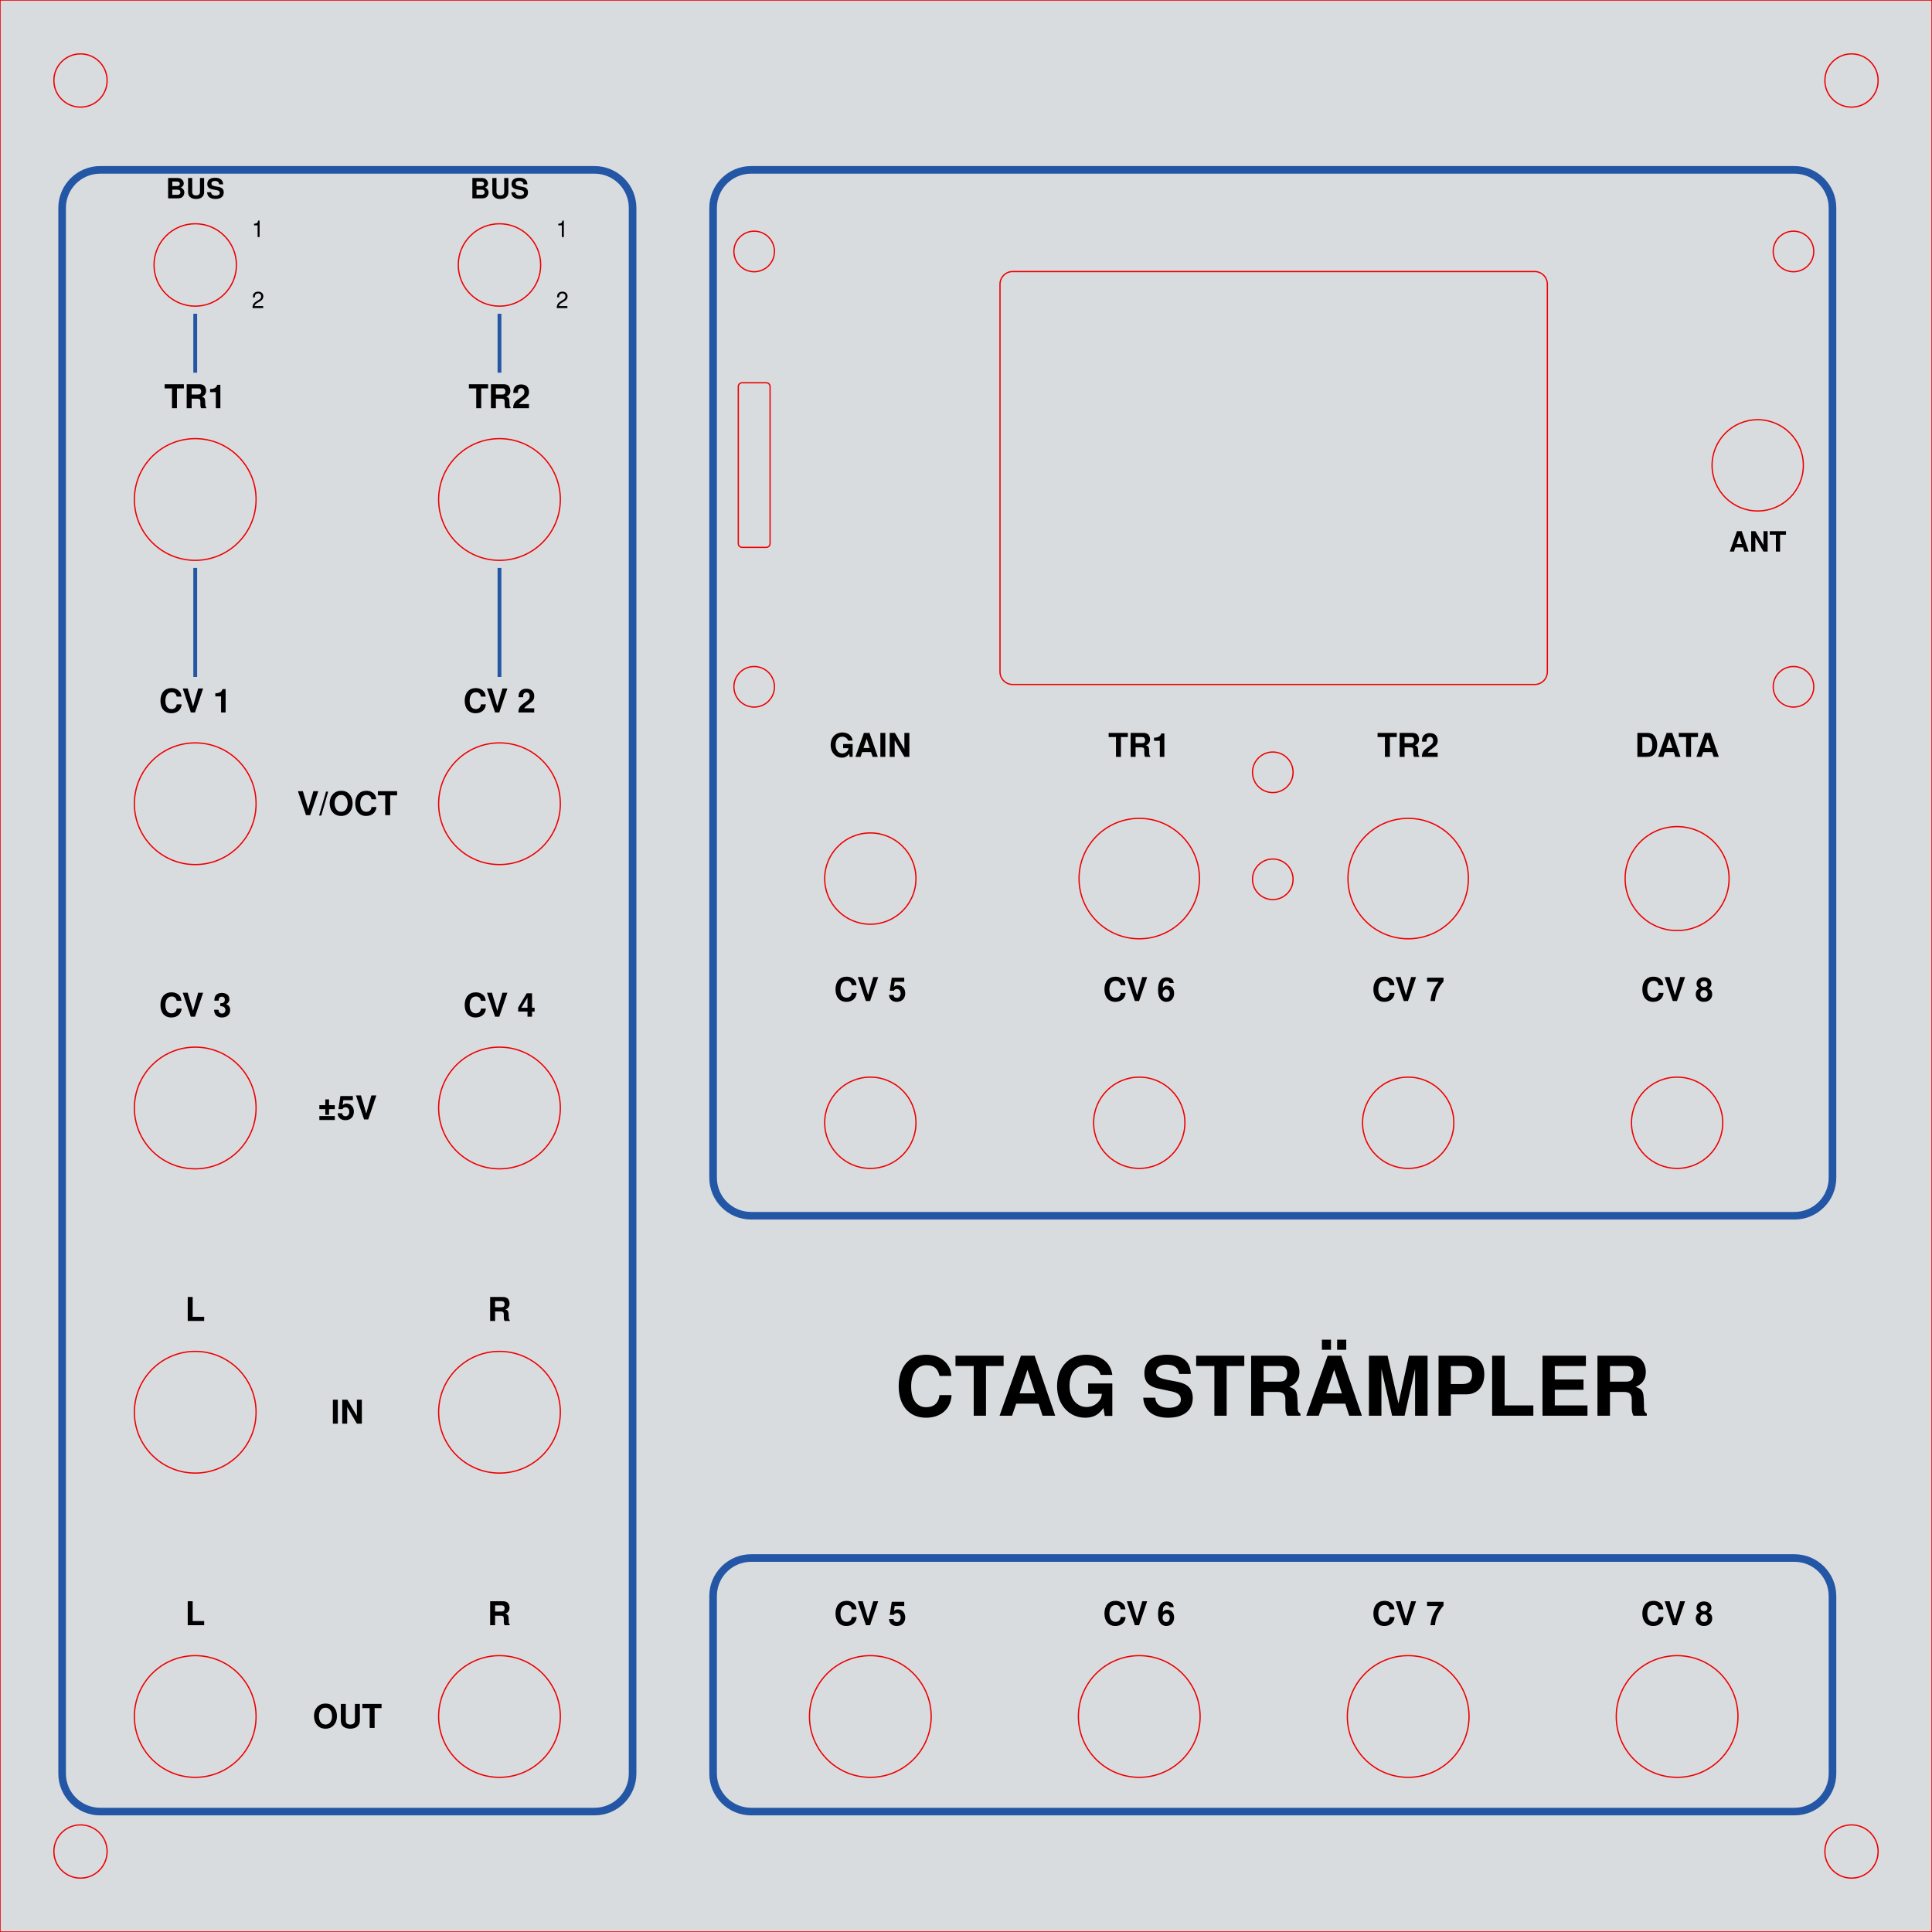
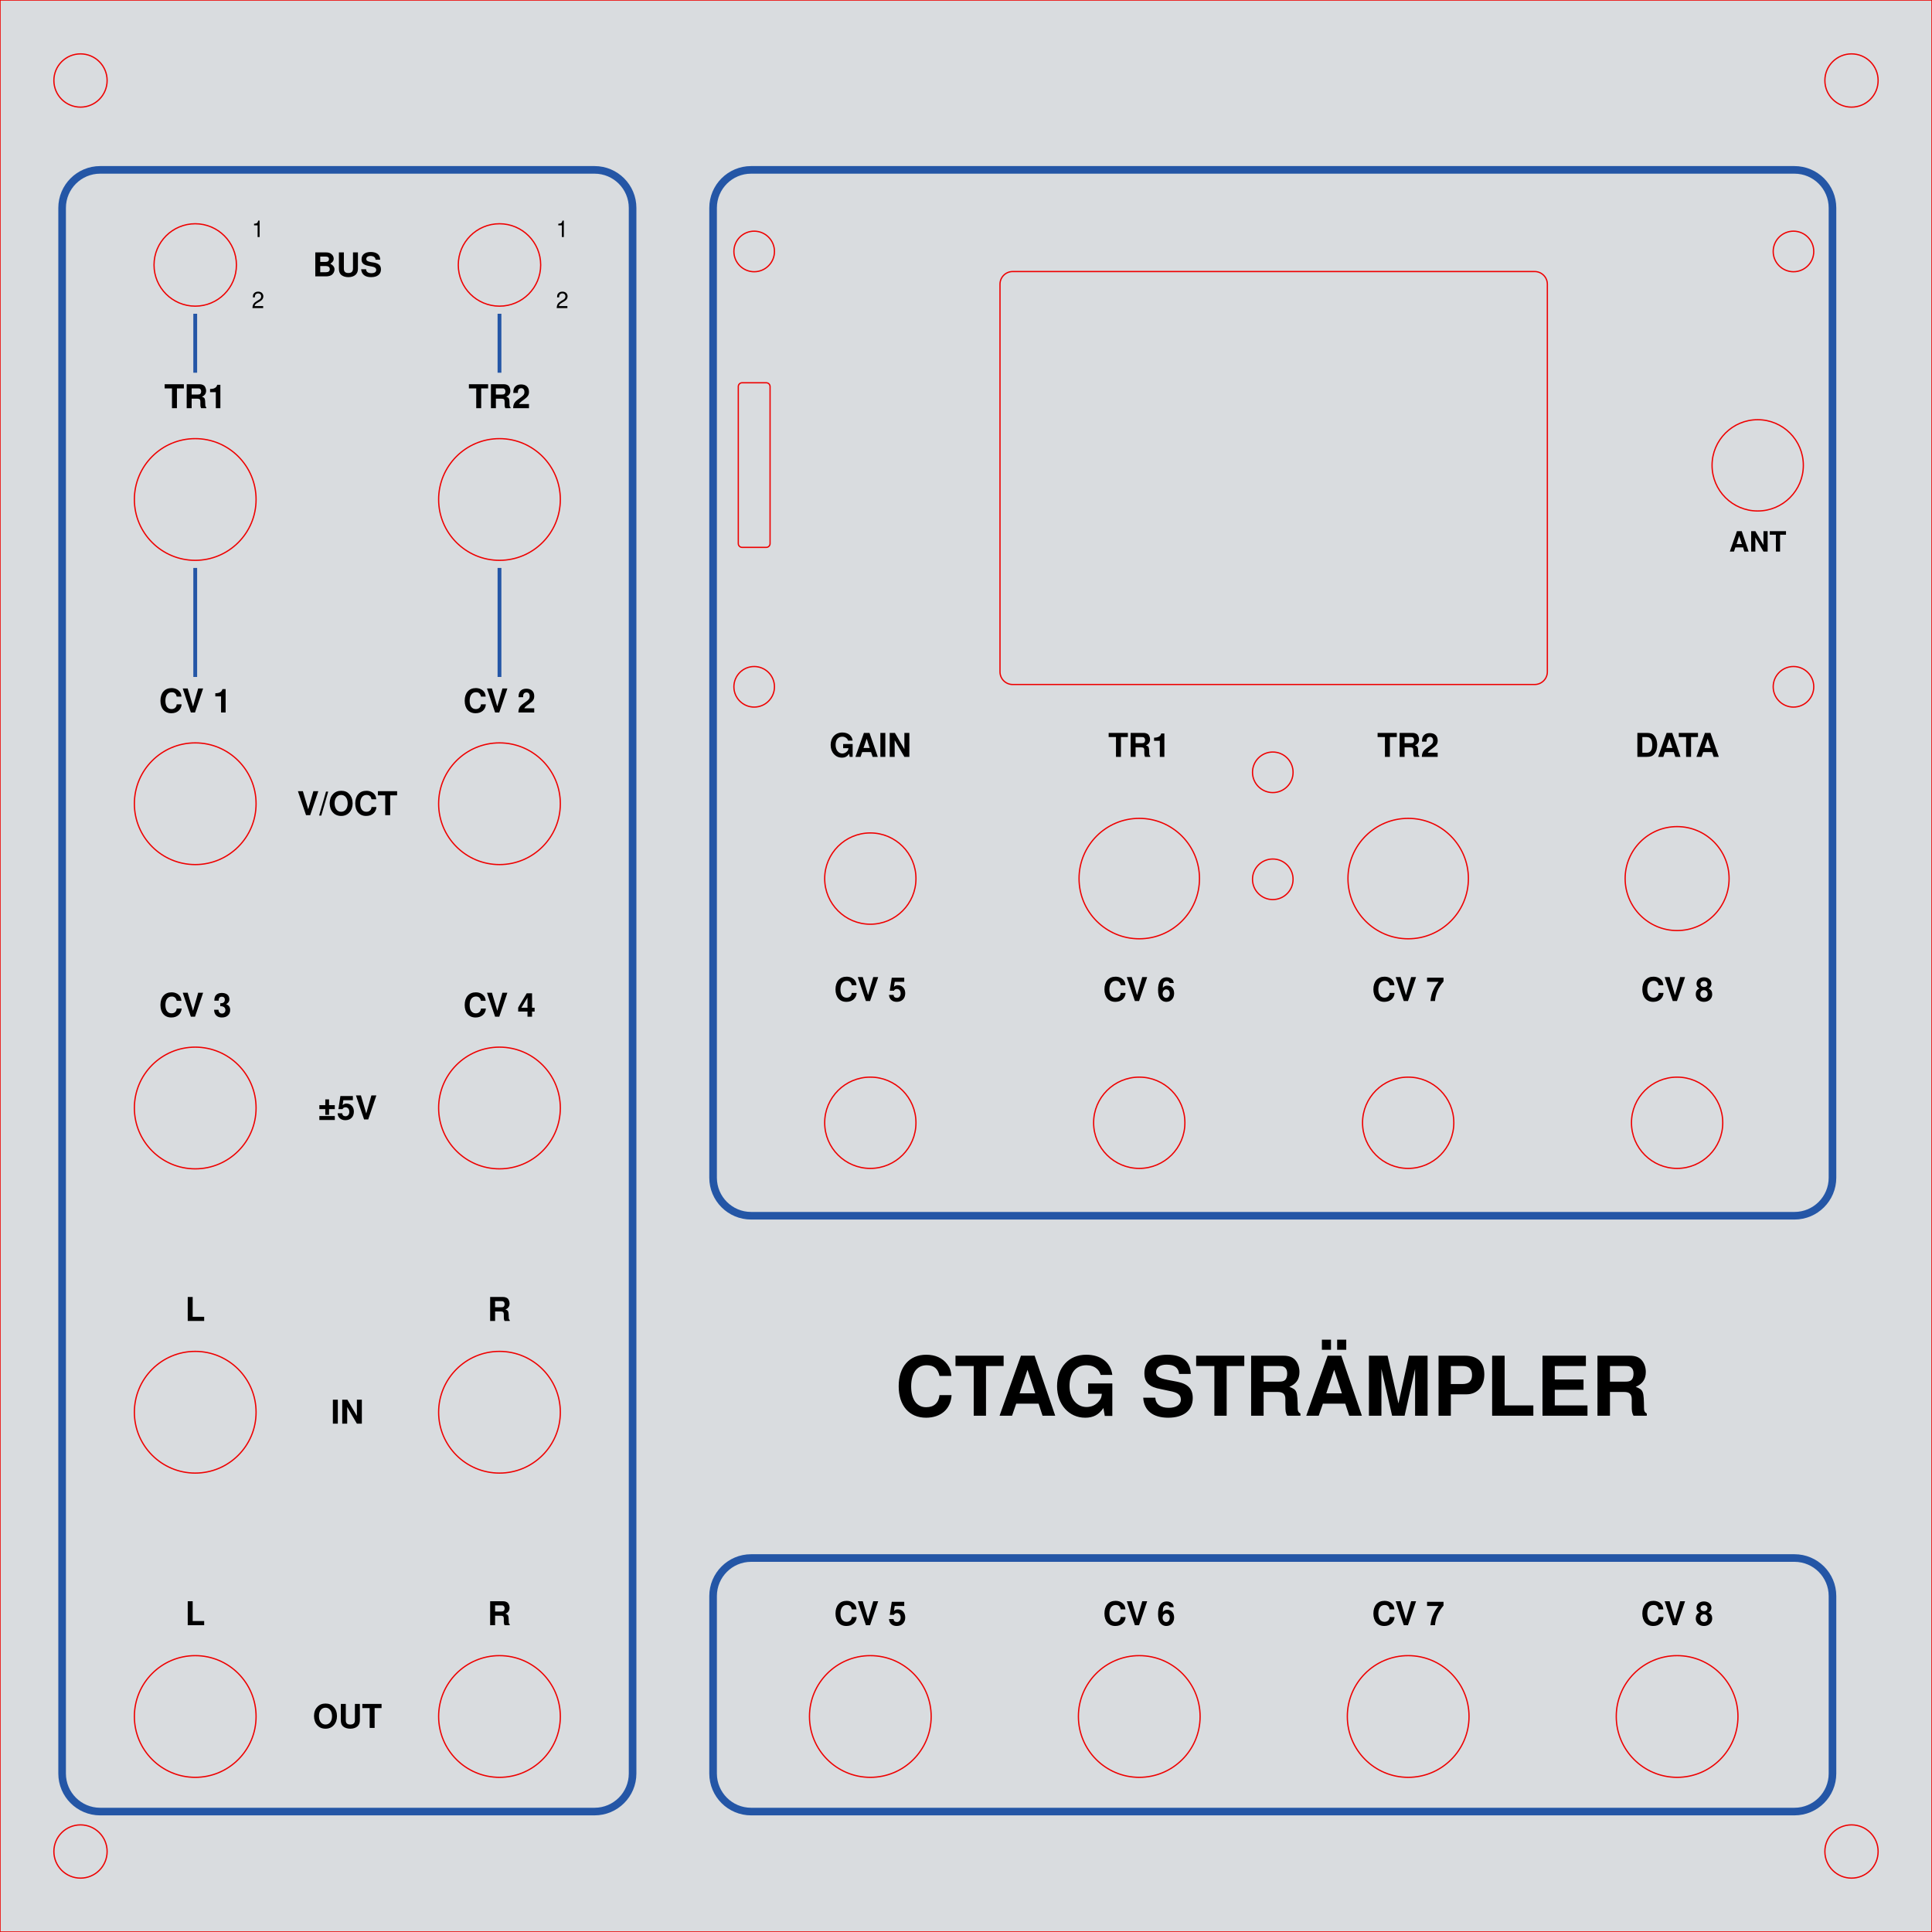
<svg xmlns="http://www.w3.org/2000/svg" width="152.4mm" height="152.4mm" viewBox="0 0 152.4 152.4">
  <rect width="100%" height="100%" fill="#d9dcdf" />
  <g id="ART">
    <text x="68.653" y="78.966" font-family="Helvetica, Arial, sans-serif" font-size="2.6" font-weight="bold" text-anchor="middle" fill="#000">CV 5</text>
    <text x="89.867" y="78.966" font-family="Helvetica, Arial, sans-serif" font-size="2.6" font-weight="bold" text-anchor="middle" fill="#000">CV 6</text>
    <text x="111.080" y="78.966" font-family="Helvetica, Arial, sans-serif" font-size="2.6" font-weight="bold" text-anchor="middle" fill="#000">CV 7</text>
    <text x="132.294" y="78.966" font-family="Helvetica, Arial, sans-serif" font-size="2.6" font-weight="bold" text-anchor="middle" fill="#000">CV 8</text>
    <text x="68.653" y="59.704" font-family="Helvetica, Arial, sans-serif" font-size="2.6" font-weight="bold" text-anchor="middle" fill="#000">GAIN</text>
    <text x="132.294" y="59.704" font-family="Helvetica, Arial, sans-serif" font-size="2.6" font-weight="bold" text-anchor="middle" fill="#000">DATA</text>
    <text x="89.867" y="59.704" font-family="Helvetica, Arial, sans-serif" font-size="2.6" font-weight="bold" text-anchor="middle" fill="#000">TR1</text>
    <text x="111.080" y="59.704" font-family="Helvetica, Arial, sans-serif" font-size="2.6" font-weight="bold" text-anchor="middle" fill="#000">TR2</text>
    <text x="138.651" y="43.507" font-family="Helvetica, Arial, sans-serif" font-size="2.2" font-weight="bold" text-anchor="middle" fill="#000">ANT</text>
    <text x="15.400" y="32.200" font-family="Helvetica, Arial, sans-serif" font-size="2.6" font-weight="bold" text-anchor="middle" fill="#000">TR1</text>
    <text x="39.400" y="32.200" font-family="Helvetica, Arial, sans-serif" font-size="2.6" font-weight="bold" text-anchor="middle" fill="#000">TR2</text>
    <text x="15.400" y="56.200" font-family="Helvetica, Arial, sans-serif" font-size="2.6" font-weight="bold" text-anchor="middle" fill="#000">CV 1</text>
    <text x="39.400" y="56.200" font-family="Helvetica, Arial, sans-serif" font-size="2.6" font-weight="bold" text-anchor="middle" fill="#000">CV 2</text>
    <text x="15.400" y="80.200" font-family="Helvetica, Arial, sans-serif" font-size="2.6" font-weight="bold" text-anchor="middle" fill="#000">CV 3</text>
    <text x="39.400" y="80.200" font-family="Helvetica, Arial, sans-serif" font-size="2.6" font-weight="bold" text-anchor="middle" fill="#000">CV 4</text>
    <text x="15.400" y="104.200" font-family="Helvetica, Arial, sans-serif" font-size="2.6" font-weight="bold" text-anchor="middle" fill="#000">L</text>
    <text x="39.400" y="104.200" font-family="Helvetica, Arial, sans-serif" font-size="2.6" font-weight="bold" text-anchor="middle" fill="#000">R</text>
    <text x="15.400" y="128.200" font-family="Helvetica, Arial, sans-serif" font-size="2.6" font-weight="bold" text-anchor="middle" fill="#000">L</text>
    <text x="39.400" y="128.200" font-family="Helvetica, Arial, sans-serif" font-size="2.6" font-weight="bold" text-anchor="middle" fill="#000">R</text>
    <text x="68.653" y="128.200" font-family="Helvetica, Arial, sans-serif" font-size="2.6" font-weight="bold" text-anchor="middle" fill="#000">CV 5</text>
    <text x="89.867" y="128.200" font-family="Helvetica, Arial, sans-serif" font-size="2.6" font-weight="bold" text-anchor="middle" fill="#000">CV 6</text>
    <text x="111.080" y="128.200" font-family="Helvetica, Arial, sans-serif" font-size="2.6" font-weight="bold" text-anchor="middle" fill="#000">CV 7</text>
    <text x="132.294" y="128.200" font-family="Helvetica, Arial, sans-serif" font-size="2.6" font-weight="bold" text-anchor="middle" fill="#000">CV 8</text>
    <text x="27.400" y="64.300" font-family="Helvetica, Arial, sans-serif" font-size="2.6" font-weight="bold" text-anchor="middle" fill="#000">V/OCT</text>
    <text x="27.400" y="88.300" font-family="Helvetica, Arial, sans-serif" font-size="2.6" font-weight="bold" text-anchor="middle" fill="#000">±5V</text>
    <text x="27.400" y="112.300" font-family="Helvetica, Arial, sans-serif" font-size="2.6" font-weight="bold" text-anchor="middle" fill="#000">IN</text>
    <text x="27.400" y="136.300" font-family="Helvetica, Arial, sans-serif" font-size="2.6" font-weight="bold" text-anchor="middle" fill="#000">OUT</text>
-     <text x="15.400" y="15.650" font-family="Helvetica, Arial, sans-serif" font-size="2.2" font-weight="bold" text-anchor="middle" fill="#000">BUS</text>
    <text x="19.850" y="18.700" font-family="Helvetica, Arial, sans-serif" font-size="1.8" font-weight="normal" text-anchor="start" fill="#000">1</text>
    <text x="19.850" y="24.300" font-family="Helvetica, Arial, sans-serif" font-size="1.8" font-weight="normal" text-anchor="start" fill="#000">2</text>
    <line x1="15.400" y1="24.750" x2="15.400" y2="29.400" stroke="#2456A6" stroke-width="0.3" />
    <line x1="15.400" y1="44.800" x2="15.400" y2="53.400" stroke="#2456A6" stroke-width="0.3" />
-     <text x="39.400" y="15.650" font-family="Helvetica, Arial, sans-serif" font-size="2.2" font-weight="bold" text-anchor="middle" fill="#000">BUS</text>
    <text x="43.850" y="18.700" font-family="Helvetica, Arial, sans-serif" font-size="1.8" font-weight="normal" text-anchor="start" fill="#000">1</text>
    <text x="43.850" y="24.300" font-family="Helvetica, Arial, sans-serif" font-size="1.8" font-weight="normal" text-anchor="start" fill="#000">2</text>
    <line x1="39.400" y1="24.750" x2="39.400" y2="29.400" stroke="#2456A6" stroke-width="0.3" />
    <line x1="39.400" y1="44.800" x2="39.400" y2="53.400" stroke="#2456A6" stroke-width="0.3" />
+     <text x="27.400" y="21.800" font-family="Helvetica, Arial, sans-serif" font-size="2.6" font-weight="bold" text-anchor="middle" fill="#000">BUS</text>
    <rect x="56.250" y="13.400" width="88.300" height="82.500" rx="3.000" fill="none" stroke="#2456A6" stroke-width="0.6" />
    <rect x="56.250" y="122.900" width="88.300" height="20.000" rx="3.000" fill="none" stroke="#2456A6" stroke-width="0.6" />
    <text x="100.400" y="111.675" font-family="Helvetica, Arial, sans-serif" font-size="6.5" font-weight="bold" text-anchor="middle" fill="#000">CTAG STRÄMPLER</text>
    <rect x="4.900" y="13.400" width="45.000" height="129.500" rx="3.000" fill="none" stroke="#2456A6" stroke-width="0.6" />
  </g>
  <g id="CUT" fill="none" stroke="#e00" stroke-width="0.1">
    <rect x="0" y="0" width="152.4" height="152.4" />
    <circle cx="6.350" cy="146.050" r="2.100" />
    <circle cx="146.050" cy="146.050" r="2.100" />
    <circle cx="6.350" cy="6.350" r="2.100" />
    <circle cx="146.050" cy="6.350" r="2.100" />
    <circle cx="68.653" cy="88.566" r="3.600" />
    <circle cx="89.867" cy="88.566" r="3.600" />
    <circle cx="111.080" cy="88.566" r="3.600" />
    <circle cx="132.294" cy="88.566" r="3.600" />
    <circle cx="68.653" cy="69.304" r="3.600" />
    <circle cx="132.294" cy="69.304" r="4.100" />
    <circle cx="89.867" cy="69.304" r="4.750" />
    <circle cx="111.080" cy="69.304" r="4.750" />
    <circle cx="100.400" cy="69.360" r="1.600" />
    <circle cx="138.651" cy="36.707" r="3.600" />
    <circle cx="59.491" cy="54.176" r="1.600" />
    <circle cx="141.473" cy="54.176" r="1.600" />
    <circle cx="59.491" cy="19.835" r="1.600" />
    <circle cx="141.473" cy="19.835" r="1.600" />
    <circle cx="100.400" cy="60.921" r="1.600" />
    <rect x="78.882" y="21.419" width="43.176" height="32.576" rx="1.000" />
    <rect x="58.238" y="30.193" width="2.507" height="12.985" rx="0.300" />
    <circle cx="15.400" cy="39.400" r="4.800" />
    <circle cx="39.400" cy="39.400" r="4.800" />
    <circle cx="15.400" cy="63.400" r="4.800" />
    <circle cx="39.400" cy="63.400" r="4.800" />
    <circle cx="15.400" cy="87.400" r="4.800" />
    <circle cx="39.400" cy="87.400" r="4.800" />
    <circle cx="15.400" cy="111.400" r="4.800" />
    <circle cx="39.400" cy="111.400" r="4.800" />
    <circle cx="15.400" cy="135.400" r="4.800" />
    <circle cx="39.400" cy="135.400" r="4.800" />
    <circle cx="68.653" cy="135.400" r="4.800" />
    <circle cx="89.867" cy="135.400" r="4.800" />
    <circle cx="111.080" cy="135.400" r="4.800" />
    <circle cx="132.294" cy="135.400" r="4.800" />
    <circle cx="15.400" cy="20.900" r="3.250" />
    <circle cx="39.400" cy="20.900" r="3.250" />
  </g>
</svg>
